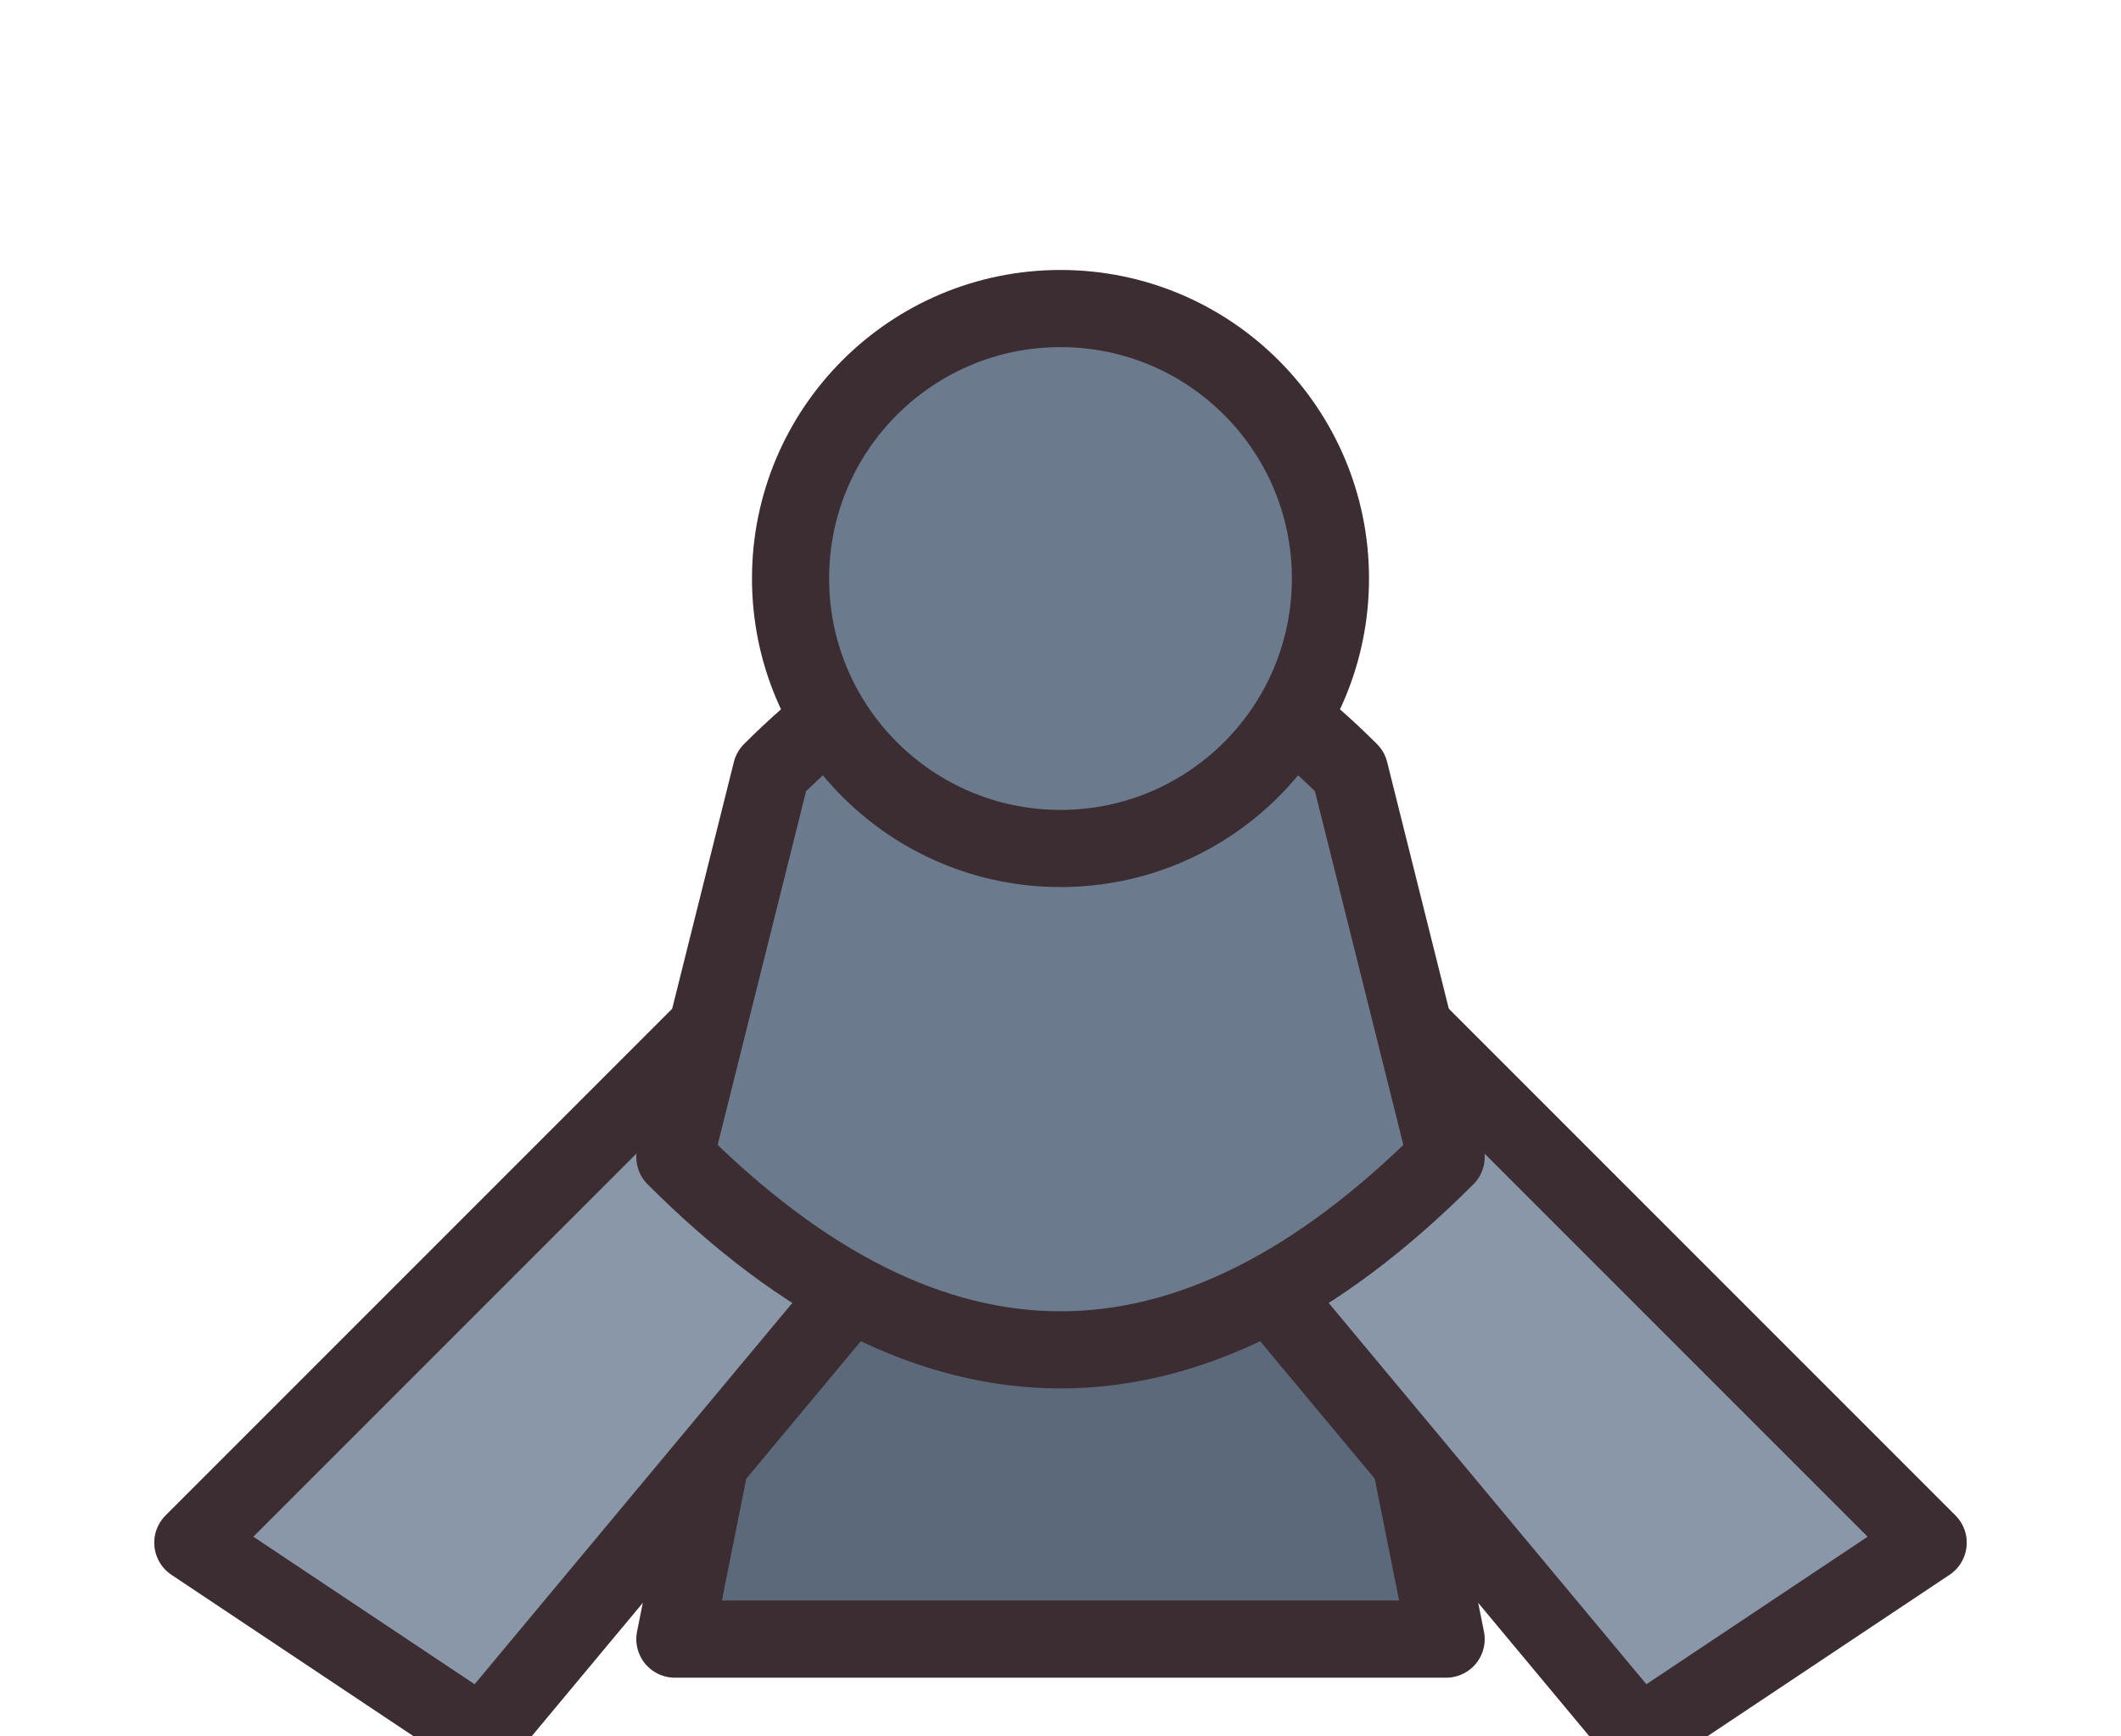
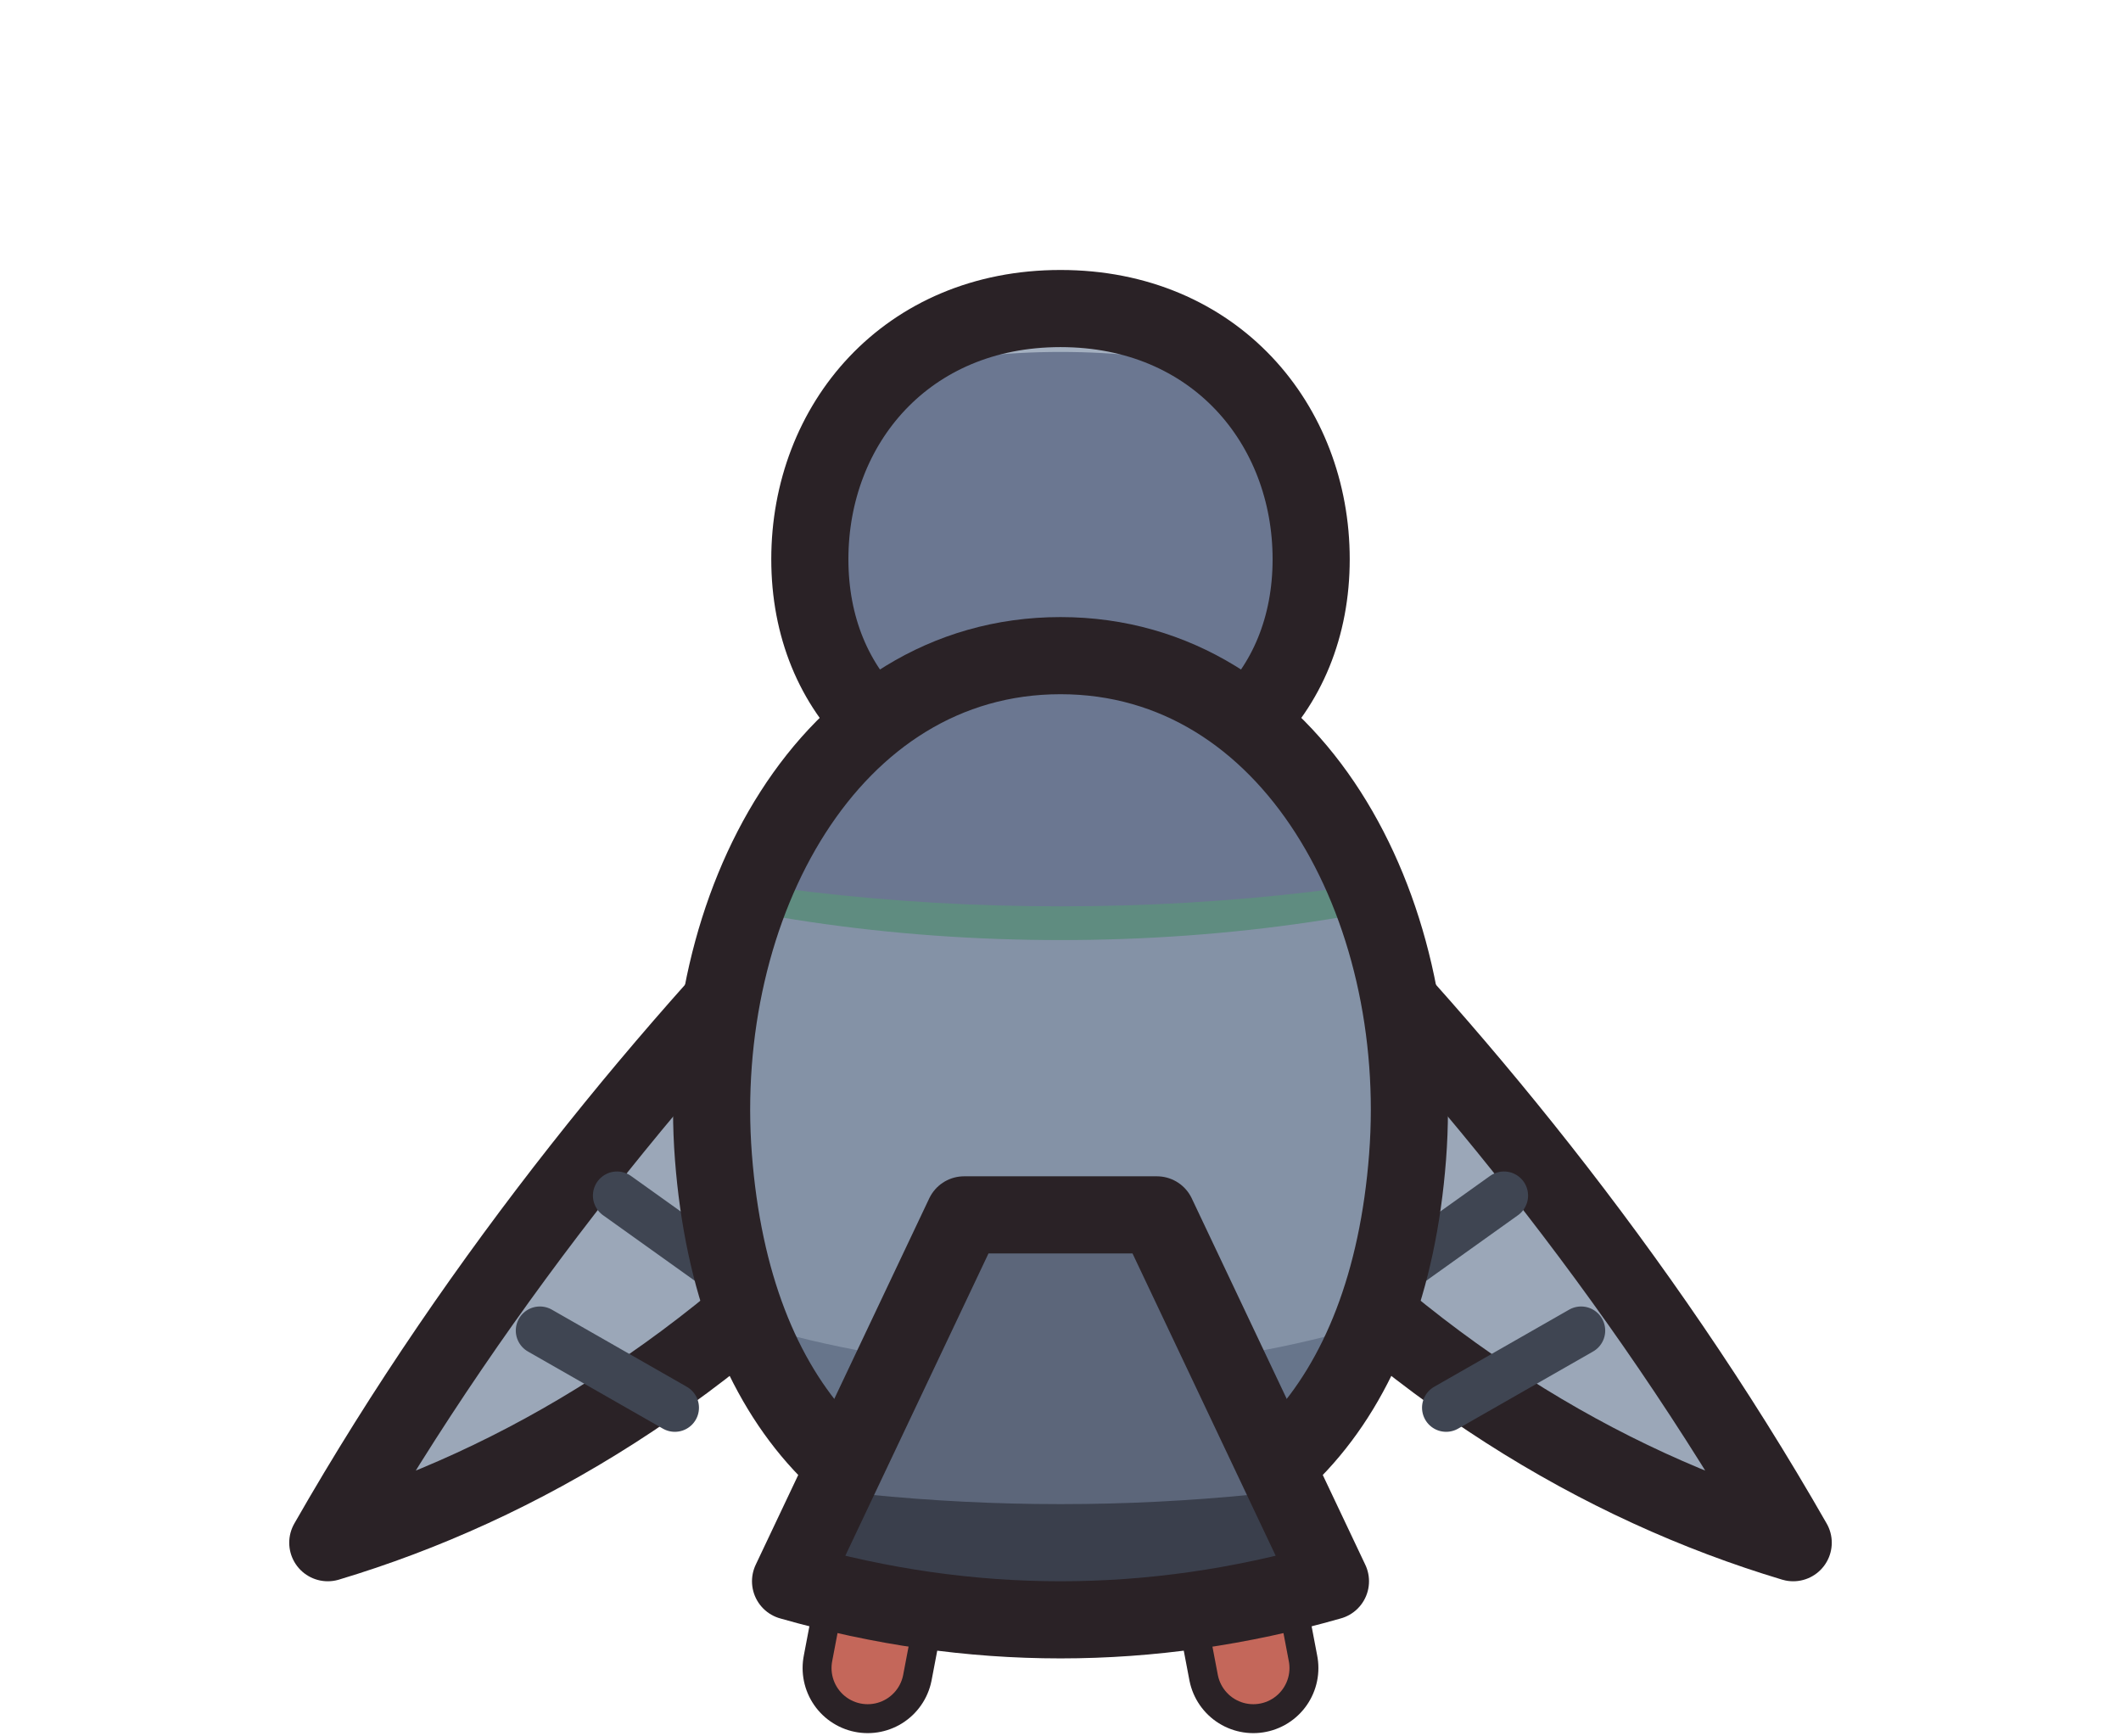
- <svg xmlns="http://www.w3.org/2000/svg" width="22" height="18" viewBox="0 0 22 18" shape-rendering="geometricPrecision" stroke="#3b2d32" stroke-width="0.8" stroke-linejoin="round" stroke-linecap="round">
-   <path d="M8 12 L7 17 L15 17 L14 12 Z" fill="#5c697a" />
-   <path d="M9 9 L2 16 L5 18 L10 12 Z M13 9 L20 16 L17 18 L12 12 Z" fill="#8a97a8" />
-   <path d="M8 8 Q11 5 14 8 L15 12 Q11 16 7 12 Z" fill="#6b7a8c" />
-   <circle cx="11" cy="6" r="2.8" fill="#6b7a8c" />
+ <svg xmlns="http://www.w3.org/2000/svg" width="22" height="18" viewBox="0 0 22 18" shape-rendering="geometricPrecision" stroke="#2a2226" stroke-width="0.8" stroke-linejoin="round" stroke-linecap="round">
+   <path d="M9.4 15.2 L9 17.3" fill="none" stroke-width="1.35" />
+   <path d="M9.4 15.2 L9 17.3" fill="none" stroke="#c4675a" stroke-width="0.75" />
+   <path d="M12.6 15.2 L13 17.3" fill="none" stroke-width="1.35" />
+   <path d="M12.6 15.2 L13 17.3" fill="none" stroke="#c4675a" stroke-width="0.75" />
+   <clipPath id="pigeon-head">
+     <path d="M11 3.2 C12.6 3.2 13.6 4.4 13.6 5.8 C13.6 7.2 12.6 8.2 11 8.2 C9.4 8.2 8.4 7.2 8.4 5.8 C8.4 4.4 9.4 3.2 11 3.2 Z" />
+   </clipPath>
+   <path d="M11 3.2 C12.6 3.2 13.6 4.4 13.6 5.8 C13.6 7.2 12.6 8.2 11 8.2 C9.4 8.2 8.4 7.2 8.4 5.8 C8.4 4.4 9.4 3.2 11 3.2 Z" fill="#6b7791" stroke="none" />
+   <g clip-path="url(#pigeon-head)" stroke="none">
+     <path d="M8 4.4 C9.4 3.4 12.6 3.4 14 4.4 L14 2 L8 2 Z" fill="#a4b0c0" />
+   </g>
+   <path d="M11 3.2 C12.6 3.2 13.6 4.4 13.6 5.8 C13.6 7.2 12.6 8.2 11 8.2 C9.4 8.2 8.4 7.2 8.4 5.8 C8.4 4.4 9.4 3.2 11 3.2 Z" fill="none" />
+   <path d="M8.8 9 C7 10.8 5 13.2 3.4 16 C5.4 15.4 7.4 14.2 9.2 12.2 Z" fill="#9ba7b8" />
+   <path d="M13.2 9 C15 10.8 17 13.2 18.6 16 C16.6 15.4 14.6 14.2 12.8 12.2 Z" fill="#9ba7b8" />
+   <path d="M6.4 12.4 L7.8 13.4 M5.6 13.8 L7 14.6 M15.6 12.4 L14.2 13.4 M16.4 13.8 L15 14.6" fill="none" stroke="#3f4552" stroke-width="0.5" />
+   <clipPath id="pigeon-body">
+     <path d="M11 6.8 C13.4 6.8 14.8 9.4 14.6 12 C14.4 14.6 13 16 11 16 C9 16 7.6 14.6 7.4 12 C7.2 9.4 8.6 6.8 11 6.8 Z" />
+   </clipPath>
+   <path d="M11 6.8 C13.4 6.8 14.8 9.4 14.6 12 C14.4 14.6 13 16 11 16 C9 16 7.6 14.6 7.4 12 C7.2 9.4 8.6 6.8 11 6.8 Z" fill="#8492a6" stroke="none" />
+   <g clip-path="url(#pigeon-body)" stroke="none">
+     <path d="M6 7 C9 8.4 13 8.4 16 7 L16 9 C13 10 9 10 6 9 Z" fill="#5f8c80" />
+     <path d="M6 8.8 C9 9.6 13 9.6 16 8.8 L16 3 L6 3 Z" fill="#6b7791" />
+     <path d="M6 13 C9 14.6 13 14.6 16 13 L16 17 L6 17 Z" fill="#67758b" />
+   </g>
+   <path d="M11 6.8 C13.4 6.8 14.8 9.4 14.6 12 C14.4 14.6 13 16 11 16 C9 16 7.6 14.6 7.4 12 C7.2 9.4 8.6 6.8 11 6.8 Z" fill="none" />
+   <clipPath id="pigeon-tail">
+     <path d="M10 12.6 L8.2 16.4 Q11 17.2 13.8 16.4 L12 12.6 Z" />
+   </clipPath>
+   <path d="M10 12.6 L8.2 16.4 Q11 17.2 13.8 16.4 L12 12.6 Z" fill="#5c667a" stroke="none" />
+   <g clip-path="url(#pigeon-tail)" stroke="none">
+     <path d="M7 15.2 Q11 16 15 15.2 L15 18 L7 18 Z" fill="#3a3f4c" />
+   </g>
+   <path d="M10 12.6 L8.2 16.4 Q11 17.2 13.8 16.4 L12 12.6 Z" fill="none" />
</svg>
